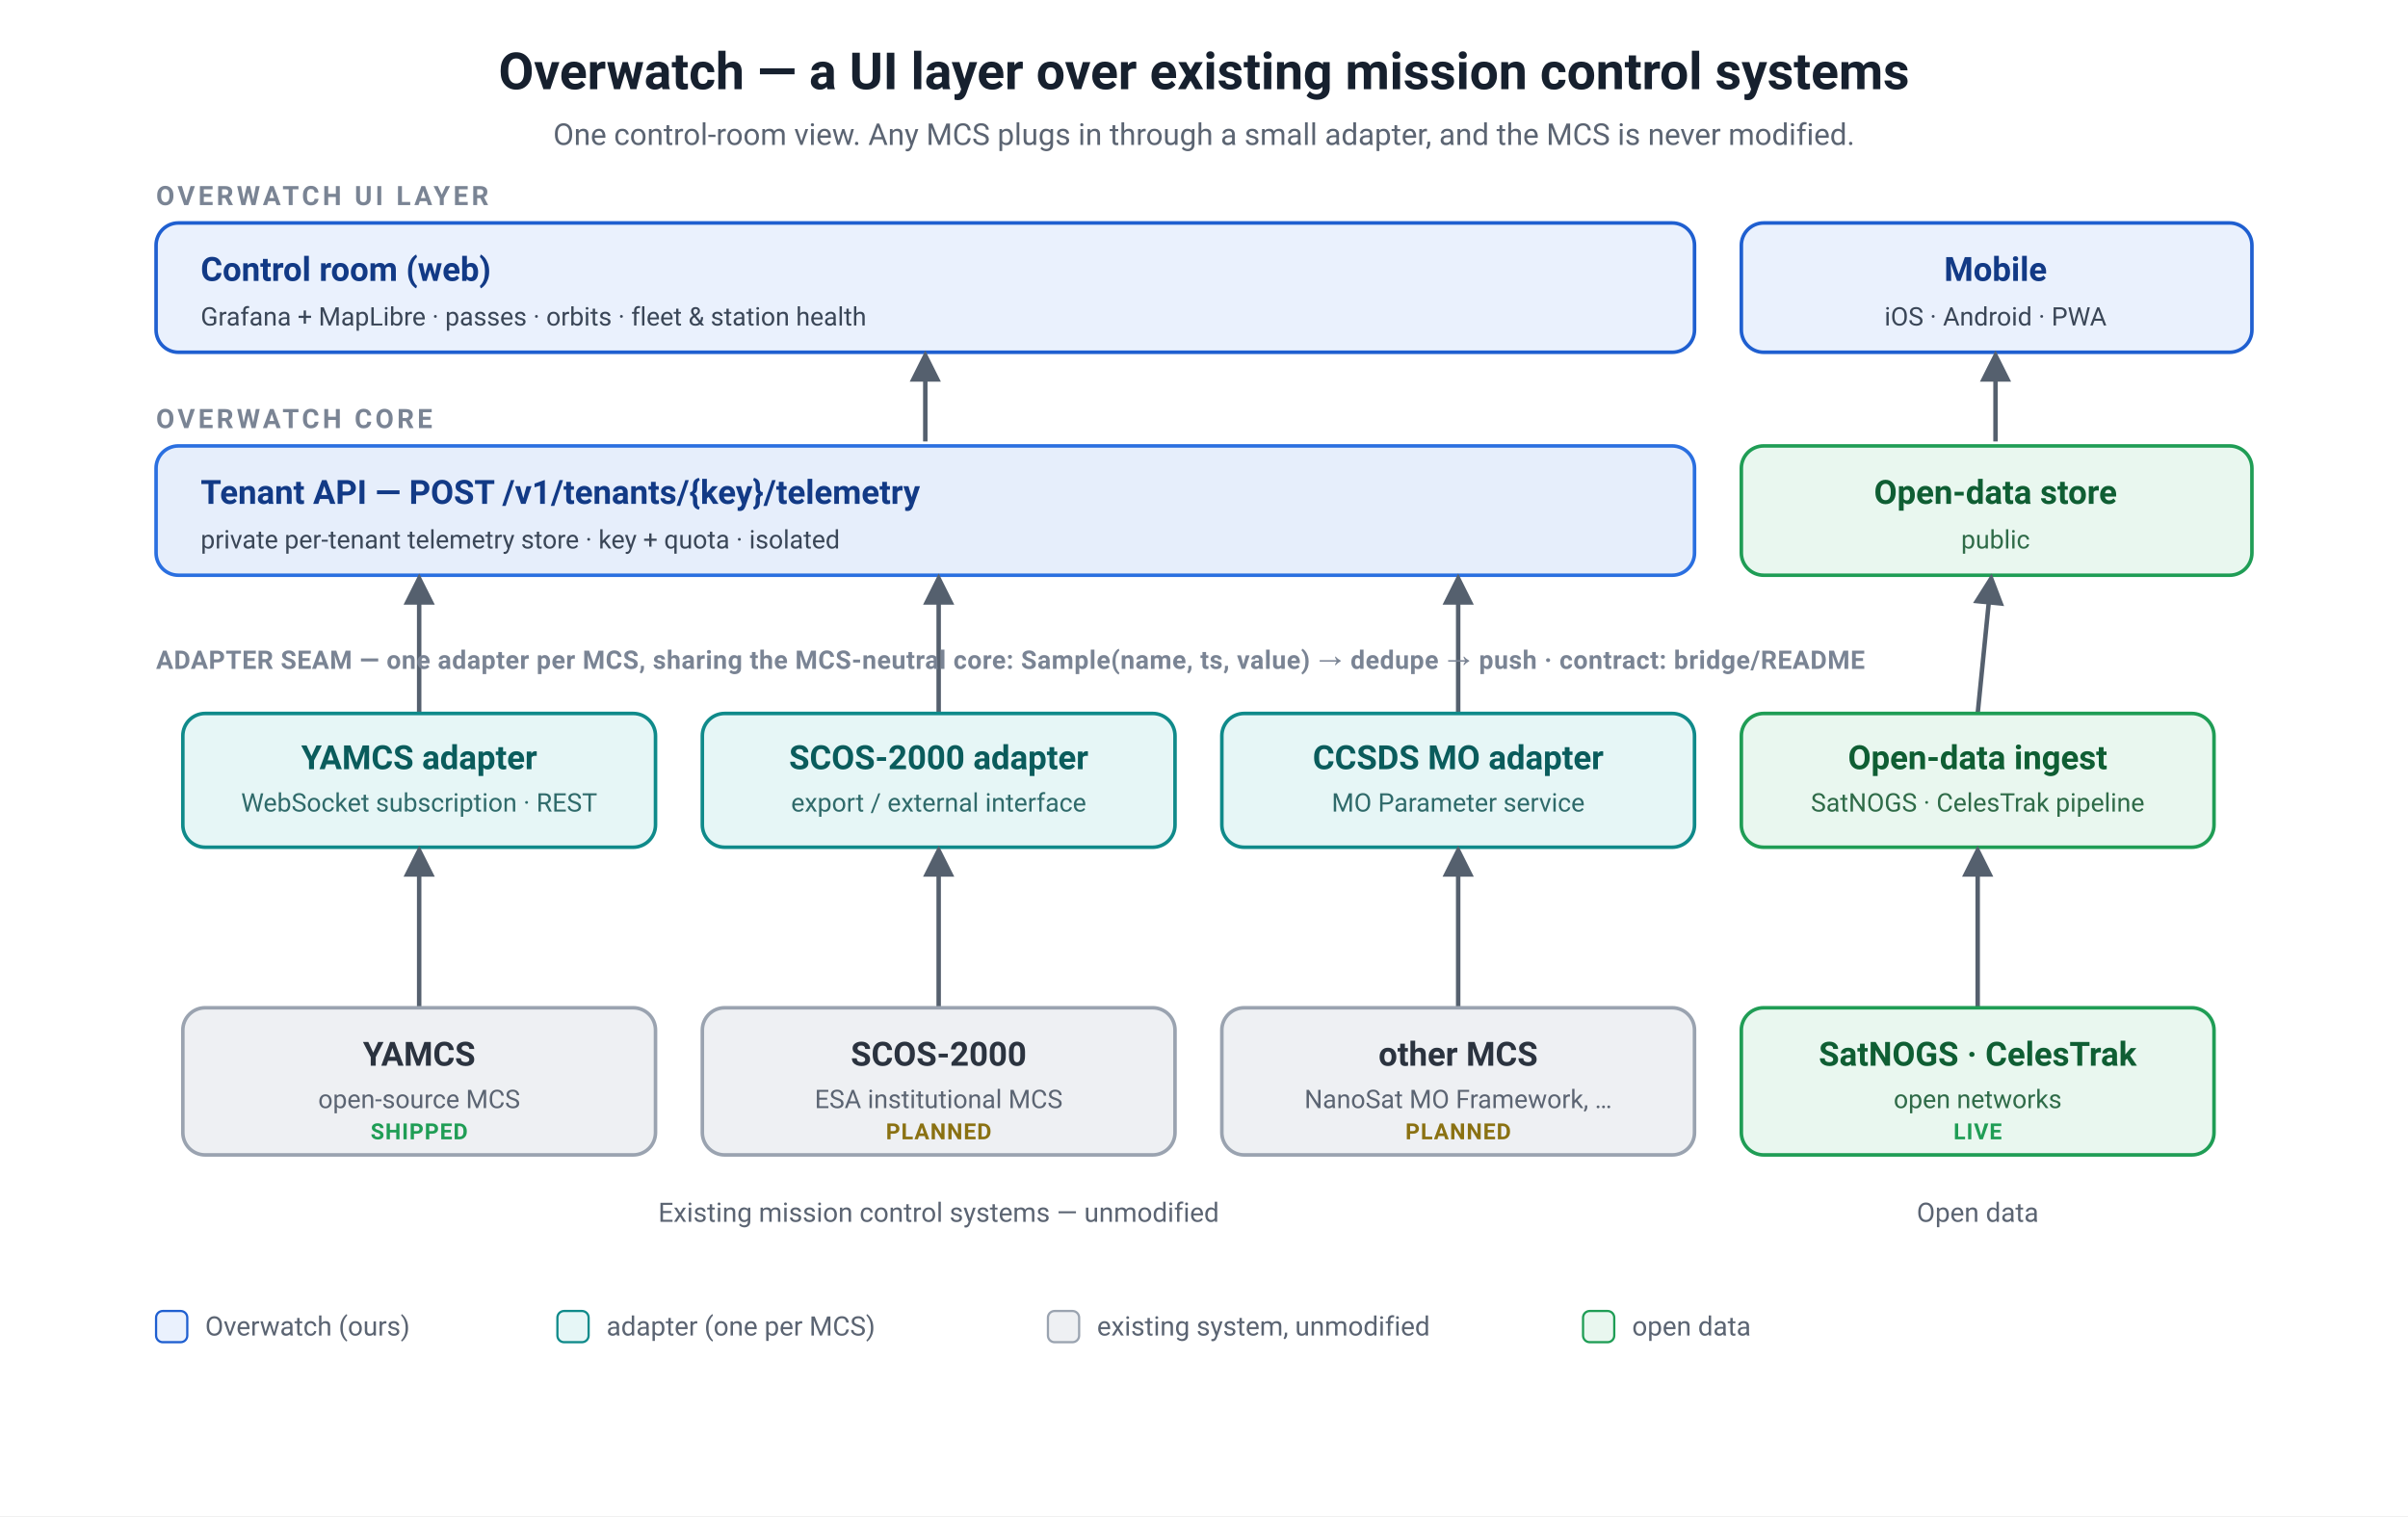
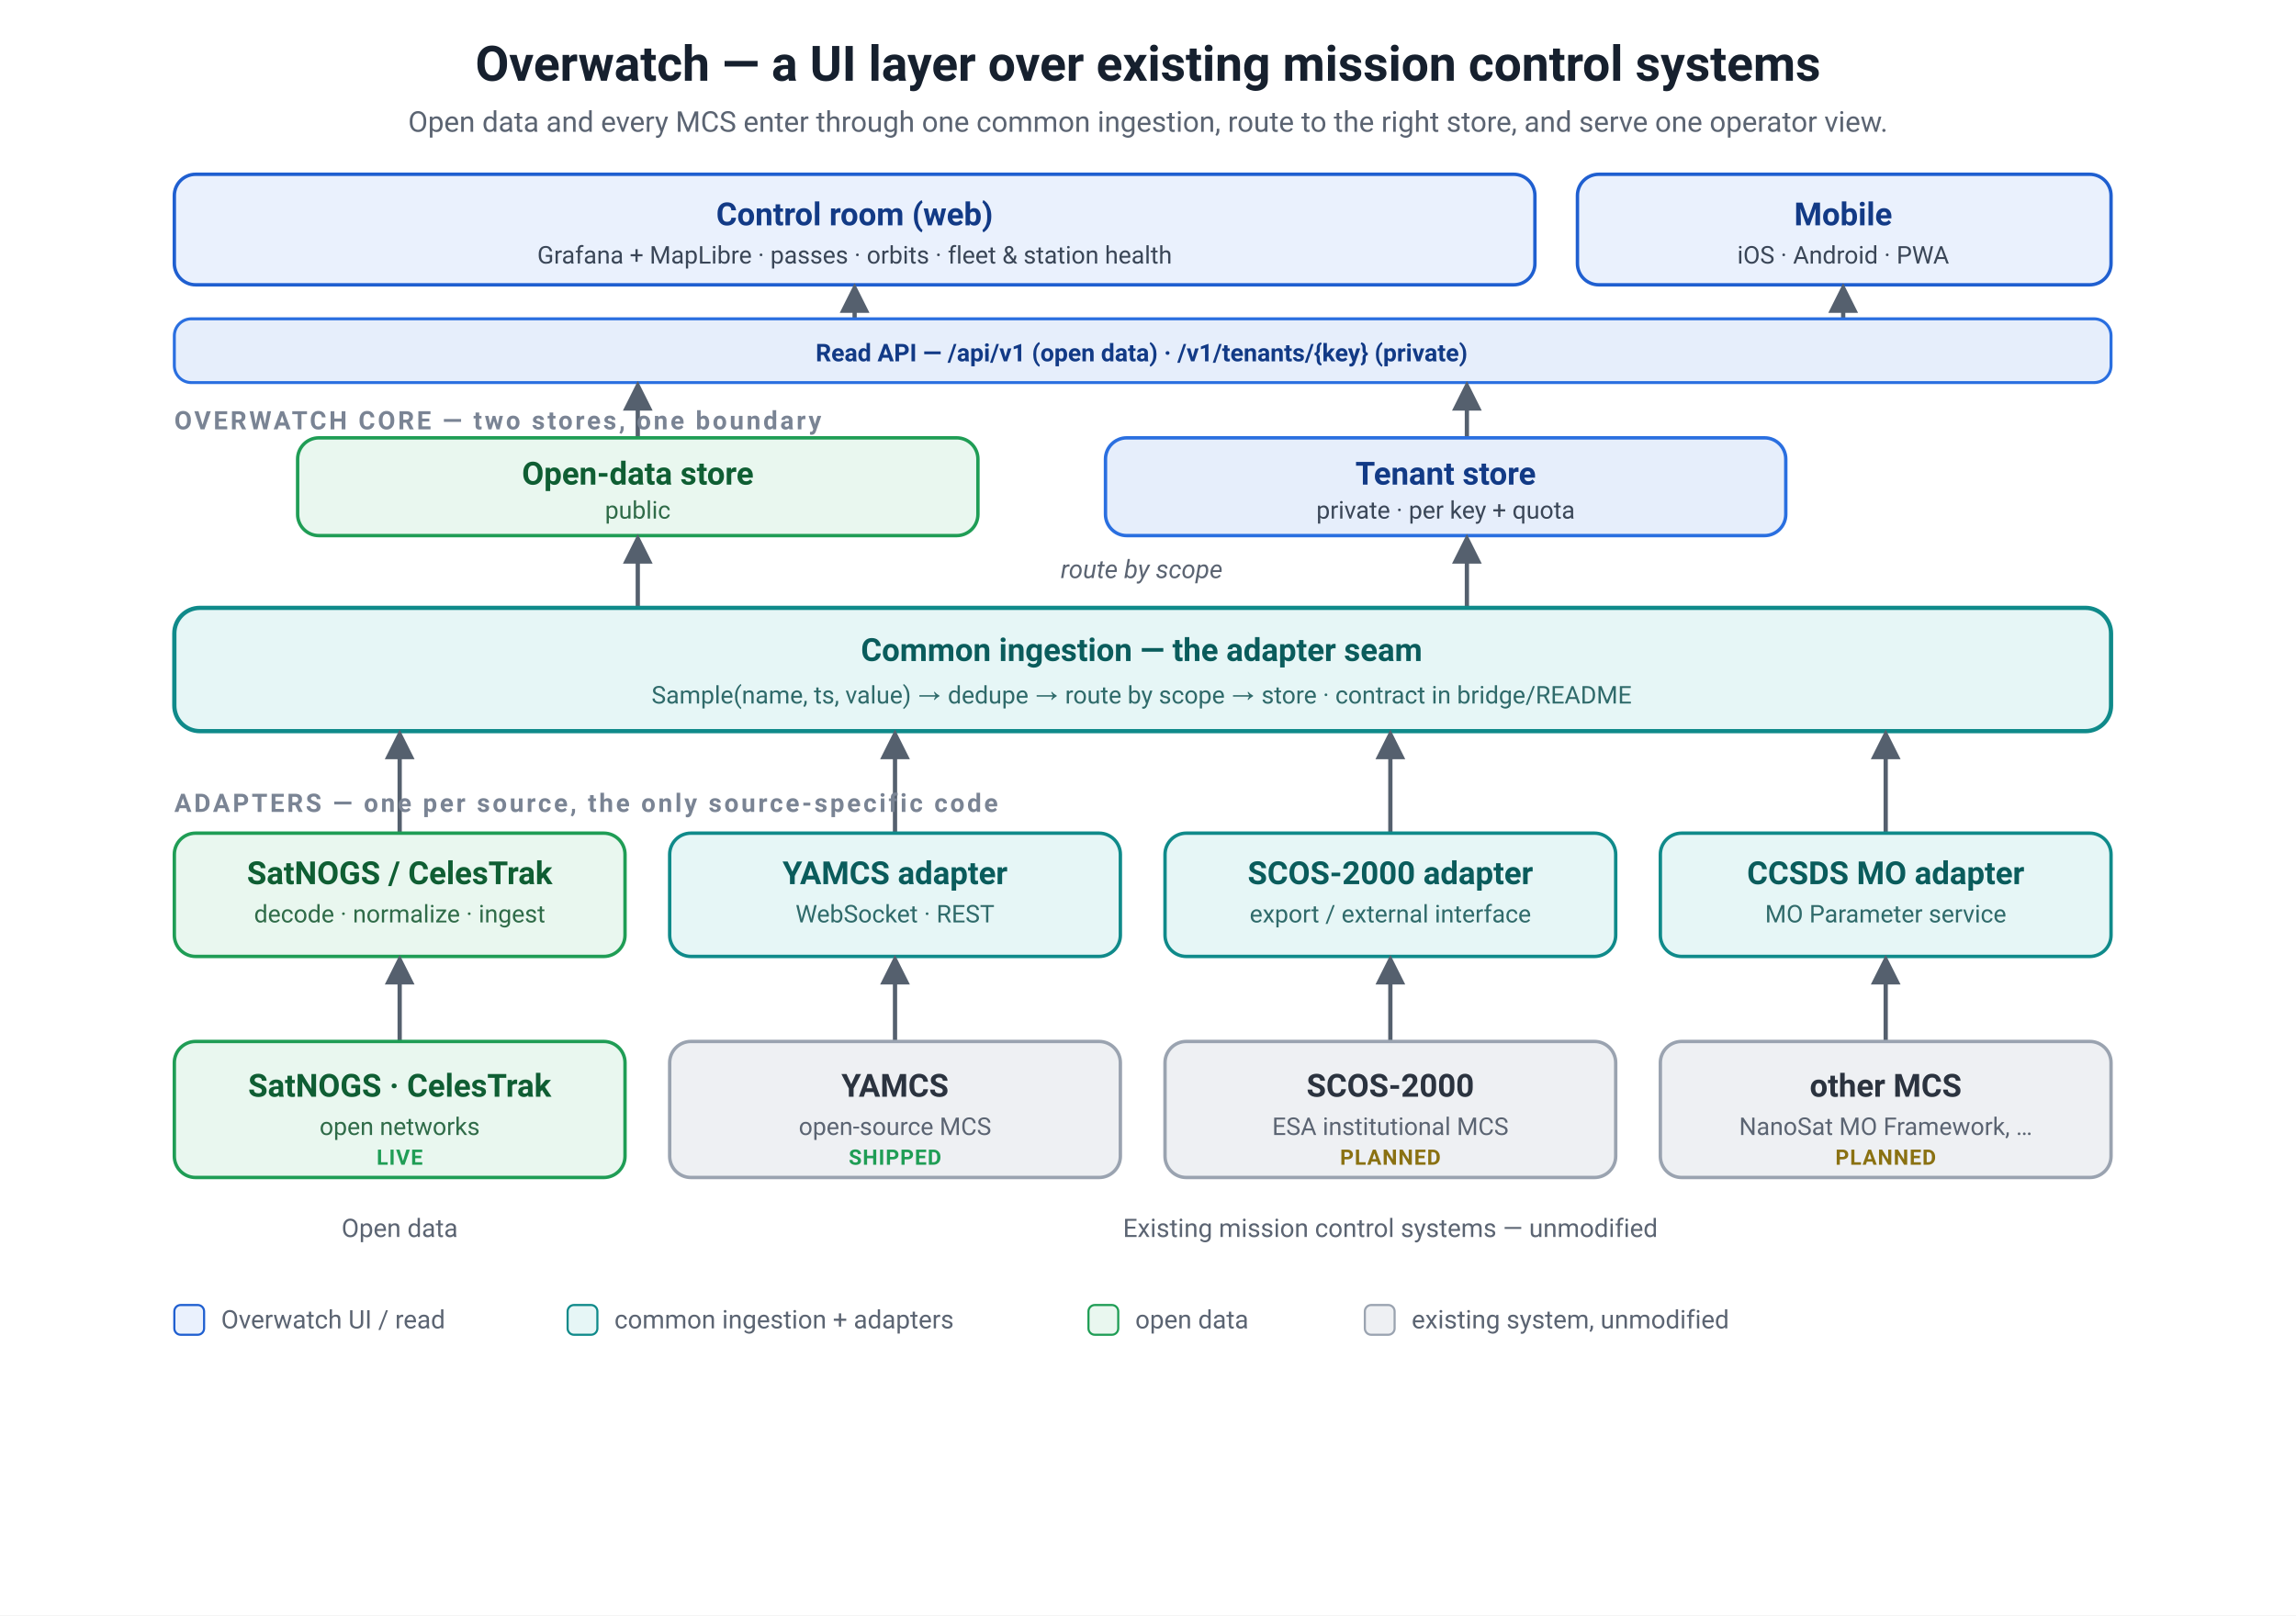
- <svg xmlns="http://www.w3.org/2000/svg" viewBox="0 0 1080 680" font-family="-apple-system, Segoe UI, Roboto, Helvetica, Arial, sans-serif">
+ <svg xmlns="http://www.w3.org/2000/svg" viewBox="0 0 1080 760" font-family="-apple-system, Segoe UI, Roboto, Helvetica, Arial, sans-serif">
  <defs>
    <marker id="arrow" viewBox="0 0 10 10" refX="8" refY="5" markerWidth="7" markerHeight="7" orient="auto-start-reverse">
      <path d="M0,0 L10,5 L0,10 z" fill="#55606e" />
    </marker>
    <style>
      .title { font-size: 23px; font-weight: 700; fill: #16202e; }
      .subtitle { font-size: 13.5px; fill: #5b6472; }
-       .band { font-size: 12px; font-weight: 700; fill: #7a8494; letter-spacing: .12em; }
+       .band { font-size: 12px; font-weight: 700; fill: #7a8494; letter-spacing: .1em; }
      .btitle { font-size: 15px; font-weight: 650; }
      .bsub { font-size: 11.5px; }
      .cap { font-size: 12px; fill: #5b6472; }
      .tag { font-size: 10px; font-weight: 700; letter-spacing: .04em; }
      .flow { stroke: #55606e; stroke-width: 2; fill: none; }
    </style>
  </defs>
-   <rect x="0" y="0" width="1080" height="680" fill="#ffffff" />
-   <text x="540" y="40" text-anchor="middle" class="title">Overwatch — a UI layer over existing mission control systems</text>
-   <text x="540" y="65" text-anchor="middle" class="subtitle">One control-room view. Any MCS plugs in through a small adapter, and the MCS is never modified.</text>
-   <text x="70" y="92" class="band">OVERWATCH UI LAYER</text>
-   <rect x="70" y="100" width="690" height="58" rx="10" fill="#eaf1fd" stroke="#1f5fd0" stroke-width="1.6" />
-   <text x="90" y="126" class="btitle" fill="#123a86">Control room (web)</text>
-   <text x="90" y="146" class="bsub" fill="#3a4657">Grafana + MapLibre  ·  passes  ·  orbits  ·  fleet &amp; station health</text>
-   <rect x="781" y="100" width="229" height="58" rx="10" fill="#eaf1fd" stroke="#1f5fd0" stroke-width="1.6" />
-   <text x="895" y="126" text-anchor="middle" class="btitle" fill="#123a86">Mobile</text>
-   <text x="895" y="146" text-anchor="middle" class="bsub" fill="#3a4657">iOS · Android · PWA</text>
-   <path class="flow" d="M415,198 L415,160" marker-end="url(#arrow)" />
-   <path class="flow" d="M895,198 L895,160" marker-end="url(#arrow)" />
-   <text x="70" y="192" class="band">OVERWATCH CORE</text>
-   <rect x="70" y="200" width="690" height="58" rx="10" fill="#e6eefb" stroke="#2a6fe0" stroke-width="1.6" />
-   <text x="90" y="226" class="btitle" fill="#123a86">Tenant API — POST /v1/tenants/{key}/telemetry</text>
-   <text x="90" y="246" class="bsub" fill="#3a4657">private per-tenant telemetry store  ·  key + quota  ·  isolated</text>
-   <rect x="781" y="200" width="229" height="58" rx="10" fill="#e9f7ef" stroke="#1f9d55" stroke-width="1.6" />
-   <text x="895" y="226" text-anchor="middle" class="btitle" fill="#0f5e33">Open-data store</text>
-   <text x="895" y="246" text-anchor="middle" class="bsub" fill="#2f6b48">public</text>
-   <path class="flow" d="M188,320 L188,260" marker-end="url(#arrow)" />
-   <path class="flow" d="M421,320 L421,260" marker-end="url(#arrow)" />
-   <path class="flow" d="M654,320 L654,260" marker-end="url(#arrow)" />
-   <path class="flow" d="M887,320 L893,260" marker-end="url(#arrow)" />
-   <text x="70" y="300" class="band" style="letter-spacing:.02em; font-size:11.5px">ADAPTER SEAM — one adapter per MCS, sharing the MCS-neutral core:  Sample(name, ts, value) → dedupe → push  ·  contract: bridge/README</text>
-   <rect x="82" y="320" width="212" height="60" rx="10" fill="#e6f6f6" stroke="#0f8a8a" stroke-width="1.6" />
-   <text x="188" y="345" text-anchor="middle" class="btitle" fill="#0a5c5c">YAMCS adapter</text>
-   <text x="188" y="364" text-anchor="middle" class="bsub" fill="#2f6a6a">WebSocket subscription · REST</text>
-   <rect x="315" y="320" width="212" height="60" rx="10" fill="#e6f6f6" stroke="#0f8a8a" stroke-width="1.6" />
-   <text x="421" y="345" text-anchor="middle" class="btitle" fill="#0a5c5c">SCOS-2000 adapter</text>
-   <text x="421" y="364" text-anchor="middle" class="bsub" fill="#2f6a6a">export / external interface</text>
-   <rect x="548" y="320" width="212" height="60" rx="10" fill="#e6f6f6" stroke="#0f8a8a" stroke-width="1.6" />
-   <text x="654" y="345" text-anchor="middle" class="btitle" fill="#0a5c5c">CCSDS MO adapter</text>
-   <text x="654" y="364" text-anchor="middle" class="bsub" fill="#2f6a6a">MO Parameter service</text>
-   <rect x="781" y="320" width="212" height="60" rx="10" fill="#e9f7ef" stroke="#1f9d55" stroke-width="1.6" />
-   <text x="887" y="345" text-anchor="middle" class="btitle" fill="#0f5e33">Open-data ingest</text>
-   <text x="887" y="364" text-anchor="middle" class="bsub" fill="#2f6b48">SatNOGS · CelesTrak pipeline</text>
-   <path class="flow" d="M188,452 L188,382" marker-end="url(#arrow)" />
-   <path class="flow" d="M421,452 L421,382" marker-end="url(#arrow)" />
-   <path class="flow" d="M654,452 L654,382" marker-end="url(#arrow)" />
-   <path class="flow" d="M887,452 L887,382" marker-end="url(#arrow)" />
-   <rect x="82" y="452" width="212" height="66" rx="10" fill="#eef0f3" stroke="#9aa3b0" stroke-width="1.6" />
-   <text x="188" y="478" text-anchor="middle" class="btitle" fill="#2b333f">YAMCS</text>
-   <text x="188" y="497" text-anchor="middle" class="bsub" fill="#5b6472">open-source MCS</text>
-   <text x="188" y="511" text-anchor="middle" class="tag" fill="#1f9d55">SHIPPED</text>
-   <rect x="315" y="452" width="212" height="66" rx="10" fill="#eef0f3" stroke="#9aa3b0" stroke-width="1.6" />
-   <text x="421" y="478" text-anchor="middle" class="btitle" fill="#2b333f">SCOS-2000</text>
-   <text x="421" y="497" text-anchor="middle" class="bsub" fill="#5b6472">ESA institutional MCS</text>
-   <text x="421" y="511" text-anchor="middle" class="tag" fill="#8a7112">PLANNED</text>
-   <rect x="548" y="452" width="212" height="66" rx="10" fill="#eef0f3" stroke="#9aa3b0" stroke-width="1.6" />
-   <text x="654" y="478" text-anchor="middle" class="btitle" fill="#2b333f">other MCS</text>
-   <text x="654" y="497" text-anchor="middle" class="bsub" fill="#5b6472">NanoSat MO Framework, …</text>
-   <text x="654" y="511" text-anchor="middle" class="tag" fill="#8a7112">PLANNED</text>
-   <rect x="781" y="452" width="212" height="66" rx="10" fill="#e9f7ef" stroke="#1f9d55" stroke-width="1.6" />
-   <text x="887" y="478" text-anchor="middle" class="btitle" fill="#0f5e33">SatNOGS · CelesTrak</text>
-   <text x="887" y="497" text-anchor="middle" class="bsub" fill="#2f6b48">open networks</text>
-   <text x="887" y="511" text-anchor="middle" class="tag" fill="#1f9d55">LIVE</text>
-   <text x="421" y="548" text-anchor="middle" class="cap">Existing mission control systems — unmodified</text>
-   <text x="887" y="548" text-anchor="middle" class="cap">Open data</text>
-   <g transform="translate(70,588)">
+   <rect x="0" y="0" width="1080" height="760" fill="#ffffff" />
+   <text x="540" y="38" text-anchor="middle" class="title">Overwatch — a UI layer over existing mission control systems</text>
+   <text x="540" y="62" text-anchor="middle" class="subtitle">Open data and every MCS enter through one common ingestion, route to the right store, and serve one operator view.</text>
+   <rect x="82" y="82" width="640" height="52" rx="10" fill="#eaf1fd" stroke="#1f5fd0" stroke-width="1.6" />
+   <text x="402" y="106" text-anchor="middle" class="btitle" fill="#123a86">Control room (web)</text>
+   <text x="402" y="124" text-anchor="middle" class="bsub" fill="#3a4657">Grafana + MapLibre · passes · orbits · fleet &amp; station health</text>
+   <rect x="742" y="82" width="251" height="52" rx="10" fill="#eaf1fd" stroke="#1f5fd0" stroke-width="1.6" />
+   <text x="867" y="106" text-anchor="middle" class="btitle" fill="#123a86">Mobile</text>
+   <text x="867" y="124" text-anchor="middle" class="bsub" fill="#3a4657">iOS · Android · PWA</text>
+   <path class="flow" d="M402,150 L402,136" marker-end="url(#arrow)" />
+   <path class="flow" d="M867,150 L867,136" marker-end="url(#arrow)" />
+   <rect x="82" y="150" width="911" height="30" rx="8" fill="#e6eefb" stroke="#2a6fe0" stroke-width="1.4" />
+   <text x="537" y="170" text-anchor="middle" class="bsub" fill="#123a86" font-weight="650">Read API — /api/v1 (open data)  ·  /v1/tenants/{key} (private)</text>
+   <path class="flow" d="M300,206 L300,182" marker-end="url(#arrow)" />
+   <path class="flow" d="M690,206 L690,182" marker-end="url(#arrow)" />
+   <text x="82" y="202" class="band">OVERWATCH CORE — two stores, one boundary</text>
+   <rect x="140" y="206" width="320" height="46" rx="10" fill="#e9f7ef" stroke="#1f9d55" stroke-width="1.6" />
+   <text x="300" y="228" text-anchor="middle" class="btitle" fill="#0f5e33">Open-data store</text>
+   <text x="300" y="244" text-anchor="middle" class="bsub" fill="#2f6b48">public</text>
+   <rect x="520" y="206" width="320" height="46" rx="10" fill="#e6eefb" stroke="#2a6fe0" stroke-width="1.6" />
+   <text x="680" y="228" text-anchor="middle" class="btitle" fill="#123a86">Tenant store</text>
+   <text x="680" y="244" text-anchor="middle" class="bsub" fill="#3a4657">private · per key + quota</text>
+   <path class="flow" d="M300,286 L300,254" marker-end="url(#arrow)" />
+   <path class="flow" d="M690,286 L690,254" marker-end="url(#arrow)" />
+   <text x="537" y="272" text-anchor="middle" class="cap" font-style="italic">route by scope</text>
+   <rect x="82" y="286" width="911" height="58" rx="12" fill="#e6f6f6" stroke="#0f8a8a" stroke-width="2" />
+   <text x="537" y="311" text-anchor="middle" class="btitle" fill="#0a5c5c">Common ingestion — the adapter seam</text>
+   <text x="537" y="331" text-anchor="middle" class="bsub" fill="#2f6a6a">Sample(name, ts, value)  →  dedupe  →  route by scope  →  store  ·  contract in bridge/README</text>
+   <path class="flow" d="M188,392 L188,346" marker-end="url(#arrow)" />
+   <path class="flow" d="M421,392 L421,346" marker-end="url(#arrow)" />
+   <path class="flow" d="M654,392 L654,346" marker-end="url(#arrow)" />
+   <path class="flow" d="M887,392 L887,346" marker-end="url(#arrow)" />
+   <text x="82" y="382" class="band">ADAPTERS — one per source, the only source-specific code</text>
+   <rect x="82" y="392" width="212" height="58" rx="10" fill="#e9f7ef" stroke="#1f9d55" stroke-width="1.6" />
+   <text x="188" y="416" text-anchor="middle" class="btitle" fill="#0f5e33">SatNOGS / CelesTrak</text>
+   <text x="188" y="434" text-anchor="middle" class="bsub" fill="#2f6b48">decode · normalize · ingest</text>
+   <rect x="315" y="392" width="212" height="58" rx="10" fill="#e6f6f6" stroke="#0f8a8a" stroke-width="1.6" />
+   <text x="421" y="416" text-anchor="middle" class="btitle" fill="#0a5c5c">YAMCS adapter</text>
+   <text x="421" y="434" text-anchor="middle" class="bsub" fill="#2f6a6a">WebSocket · REST</text>
+   <rect x="548" y="392" width="212" height="58" rx="10" fill="#e6f6f6" stroke="#0f8a8a" stroke-width="1.6" />
+   <text x="654" y="416" text-anchor="middle" class="btitle" fill="#0a5c5c">SCOS-2000 adapter</text>
+   <text x="654" y="434" text-anchor="middle" class="bsub" fill="#2f6a6a">export / external interface</text>
+   <rect x="781" y="392" width="212" height="58" rx="10" fill="#e6f6f6" stroke="#0f8a8a" stroke-width="1.6" />
+   <text x="887" y="416" text-anchor="middle" class="btitle" fill="#0a5c5c">CCSDS MO adapter</text>
+   <text x="887" y="434" text-anchor="middle" class="bsub" fill="#2f6a6a">MO Parameter service</text>
+   <path class="flow" d="M188,490 L188,452" marker-end="url(#arrow)" />
+   <path class="flow" d="M421,490 L421,452" marker-end="url(#arrow)" />
+   <path class="flow" d="M654,490 L654,452" marker-end="url(#arrow)" />
+   <path class="flow" d="M887,490 L887,452" marker-end="url(#arrow)" />
+   <rect x="82" y="490" width="212" height="64" rx="10" fill="#e9f7ef" stroke="#1f9d55" stroke-width="1.6" />
+   <text x="188" y="516" text-anchor="middle" class="btitle" fill="#0f5e33">SatNOGS · CelesTrak</text>
+   <text x="188" y="534" text-anchor="middle" class="bsub" fill="#2f6b48">open networks</text>
+   <text x="188" y="548" text-anchor="middle" class="tag" fill="#1f9d55">LIVE</text>
+   <rect x="315" y="490" width="212" height="64" rx="10" fill="#eef0f3" stroke="#9aa3b0" stroke-width="1.6" />
+   <text x="421" y="516" text-anchor="middle" class="btitle" fill="#2b333f">YAMCS</text>
+   <text x="421" y="534" text-anchor="middle" class="bsub" fill="#5b6472">open-source MCS</text>
+   <text x="421" y="548" text-anchor="middle" class="tag" fill="#1f9d55">SHIPPED</text>
+   <rect x="548" y="490" width="212" height="64" rx="10" fill="#eef0f3" stroke="#9aa3b0" stroke-width="1.6" />
+   <text x="654" y="516" text-anchor="middle" class="btitle" fill="#2b333f">SCOS-2000</text>
+   <text x="654" y="534" text-anchor="middle" class="bsub" fill="#5b6472">ESA institutional MCS</text>
+   <text x="654" y="548" text-anchor="middle" class="tag" fill="#8a7112">PLANNED</text>
+   <rect x="781" y="490" width="212" height="64" rx="10" fill="#eef0f3" stroke="#9aa3b0" stroke-width="1.6" />
+   <text x="887" y="516" text-anchor="middle" class="btitle" fill="#2b333f">other MCS</text>
+   <text x="887" y="534" text-anchor="middle" class="bsub" fill="#5b6472">NanoSat MO Framework, …</text>
+   <text x="887" y="548" text-anchor="middle" class="tag" fill="#8a7112">PLANNED</text>
+   <text x="188" y="582" text-anchor="middle" class="cap">Open data</text>
+   <text x="654" y="582" text-anchor="middle" class="cap">Existing mission control systems — unmodified</text>
+   <g transform="translate(82,614)">
    <rect x="0" y="0" width="14" height="14" rx="3" fill="#eaf1fd" stroke="#1f5fd0" />
-     <text x="22" y="11" class="cap">Overwatch (ours)</text>
-     <rect x="180" y="0" width="14" height="14" rx="3" fill="#e6f6f6" stroke="#0f8a8a" />
-     <text x="202" y="11" class="cap">adapter (one per MCS)</text>
-     <rect x="400" y="0" width="14" height="14" rx="3" fill="#eef0f3" stroke="#9aa3b0" />
-     <text x="422" y="11" class="cap">existing system, unmodified</text>
-     <rect x="640" y="0" width="14" height="14" rx="3" fill="#e9f7ef" stroke="#1f9d55" />
-     <text x="662" y="11" class="cap">open data</text>
+     <text x="22" y="11" class="cap">Overwatch UI / read</text>
+     <rect x="185" y="0" width="14" height="14" rx="3" fill="#e6f6f6" stroke="#0f8a8a" />
+     <text x="207" y="11" class="cap">common ingestion + adapters</text>
+     <rect x="430" y="0" width="14" height="14" rx="3" fill="#e9f7ef" stroke="#1f9d55" />
+     <text x="452" y="11" class="cap">open data</text>
+     <rect x="560" y="0" width="14" height="14" rx="3" fill="#eef0f3" stroke="#9aa3b0" />
+     <text x="582" y="11" class="cap">existing system, unmodified</text>
  </g>
</svg>
